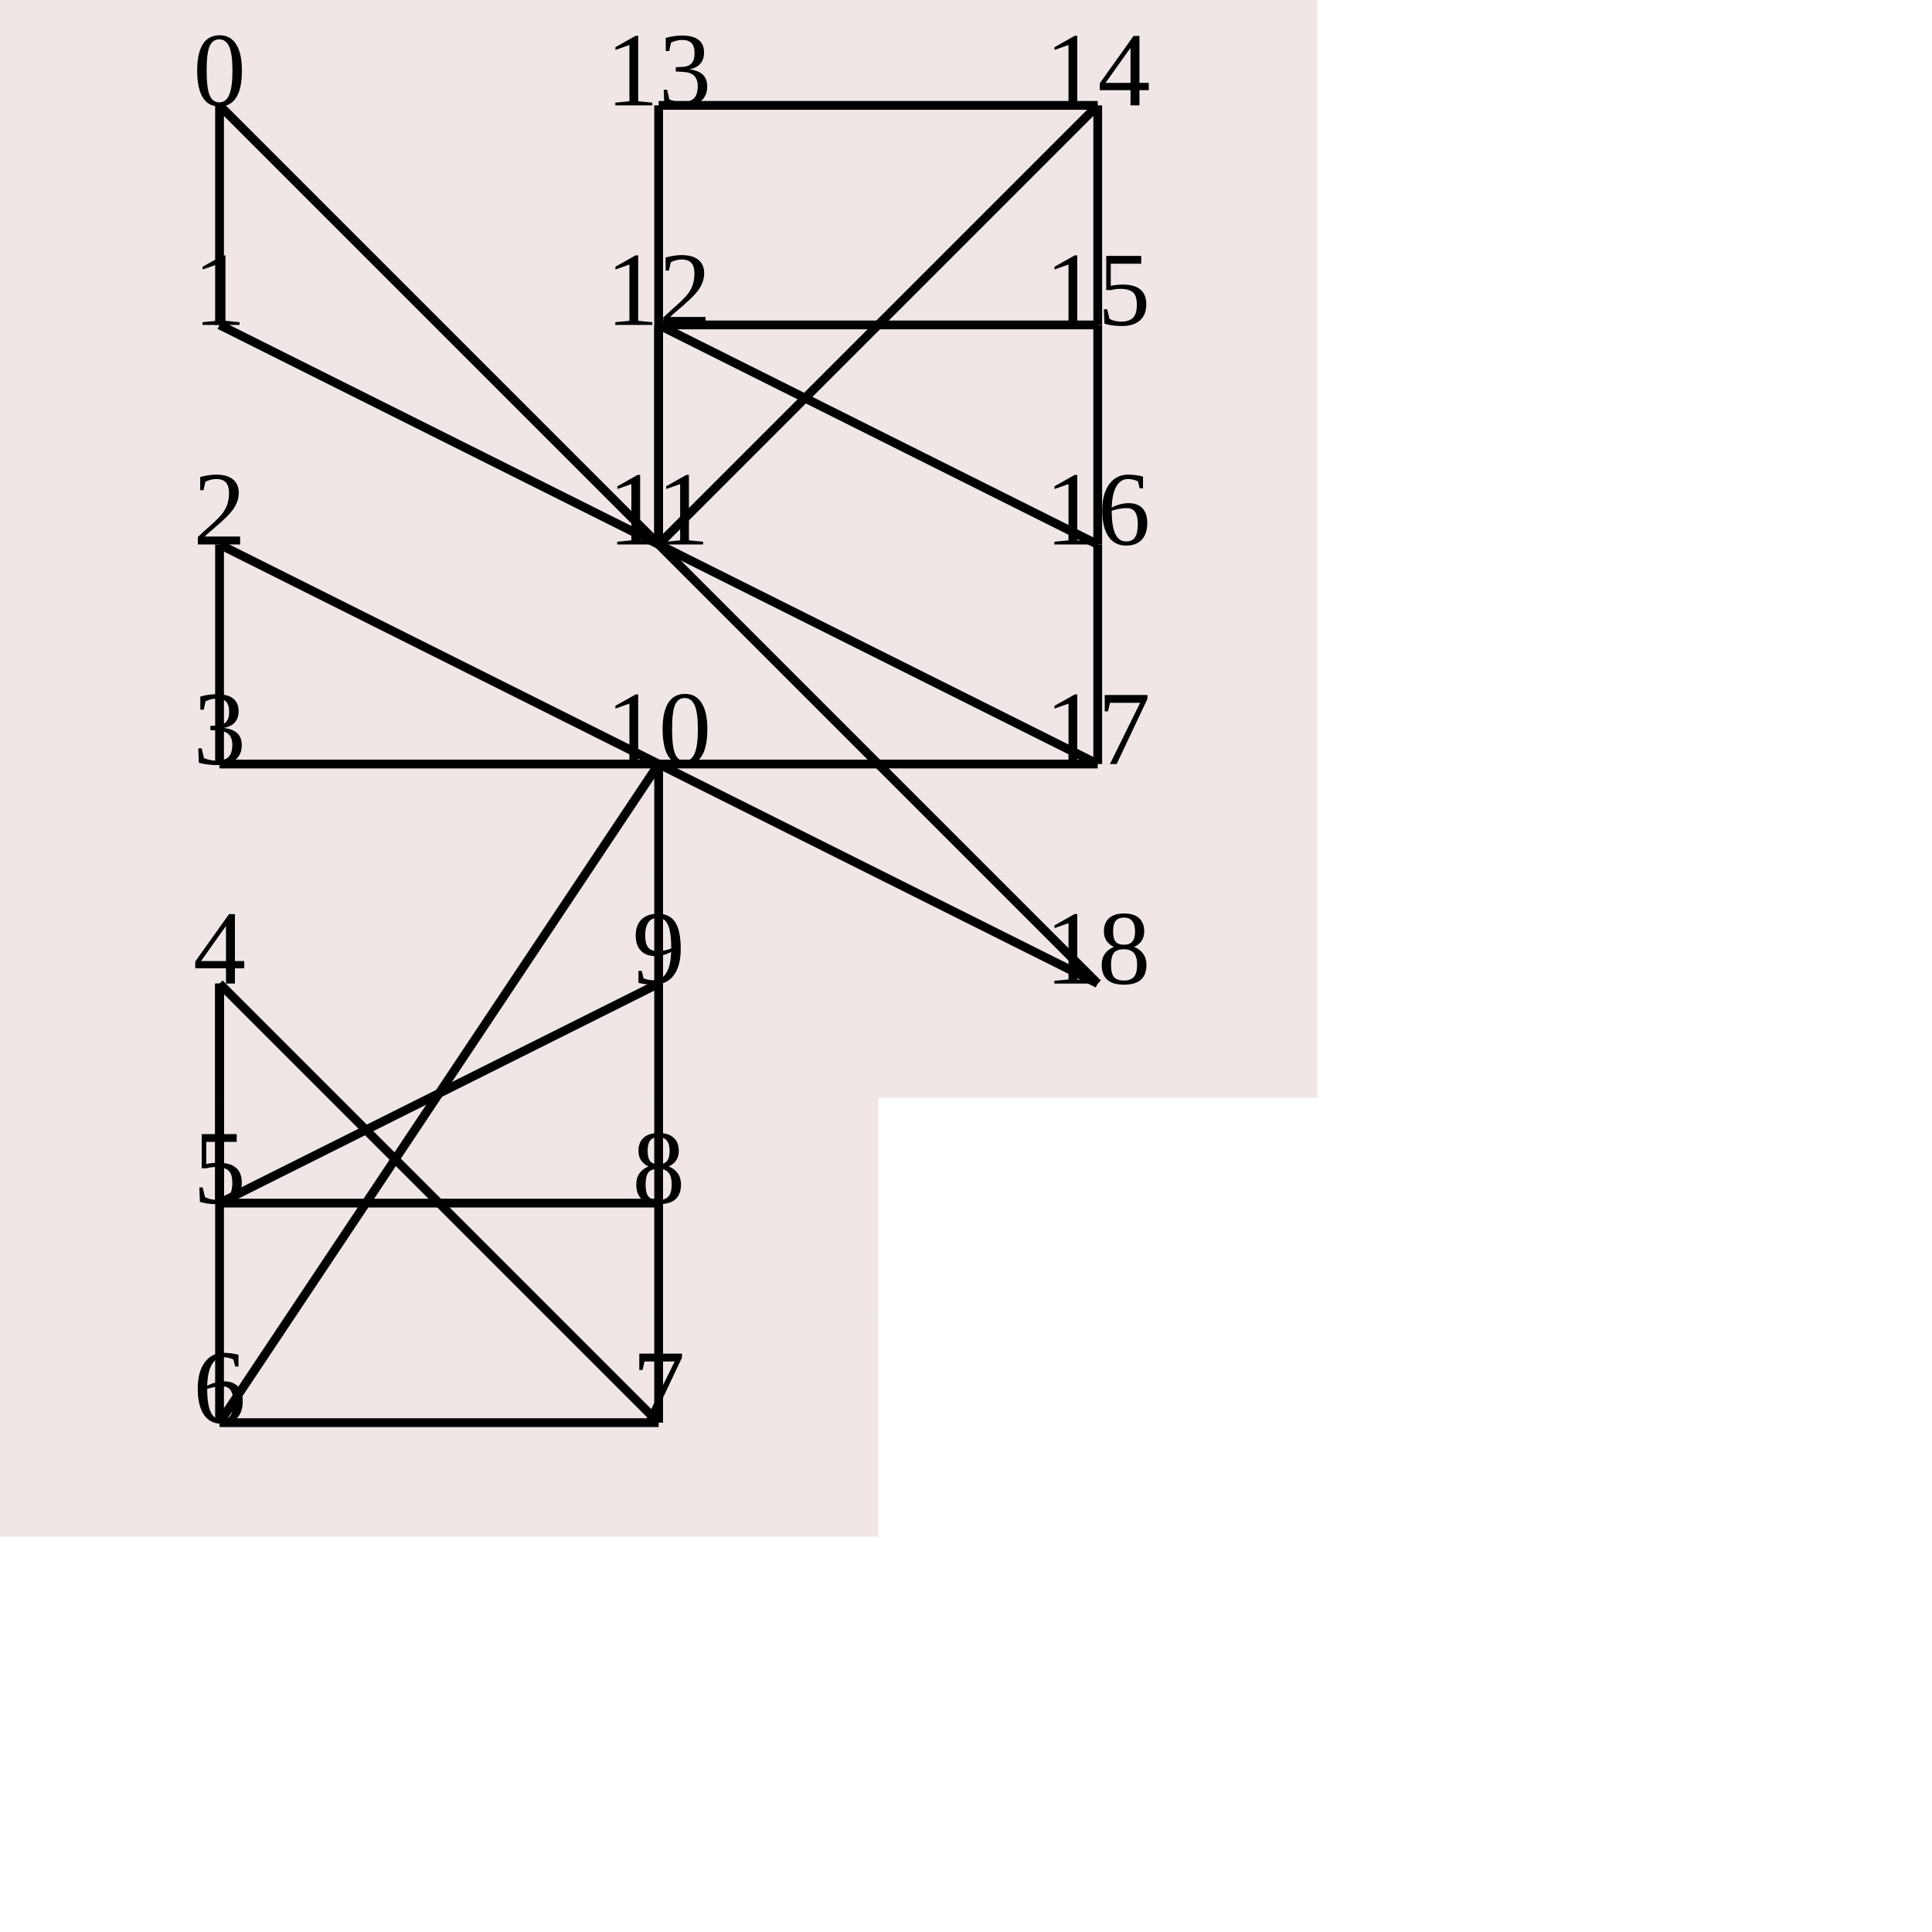
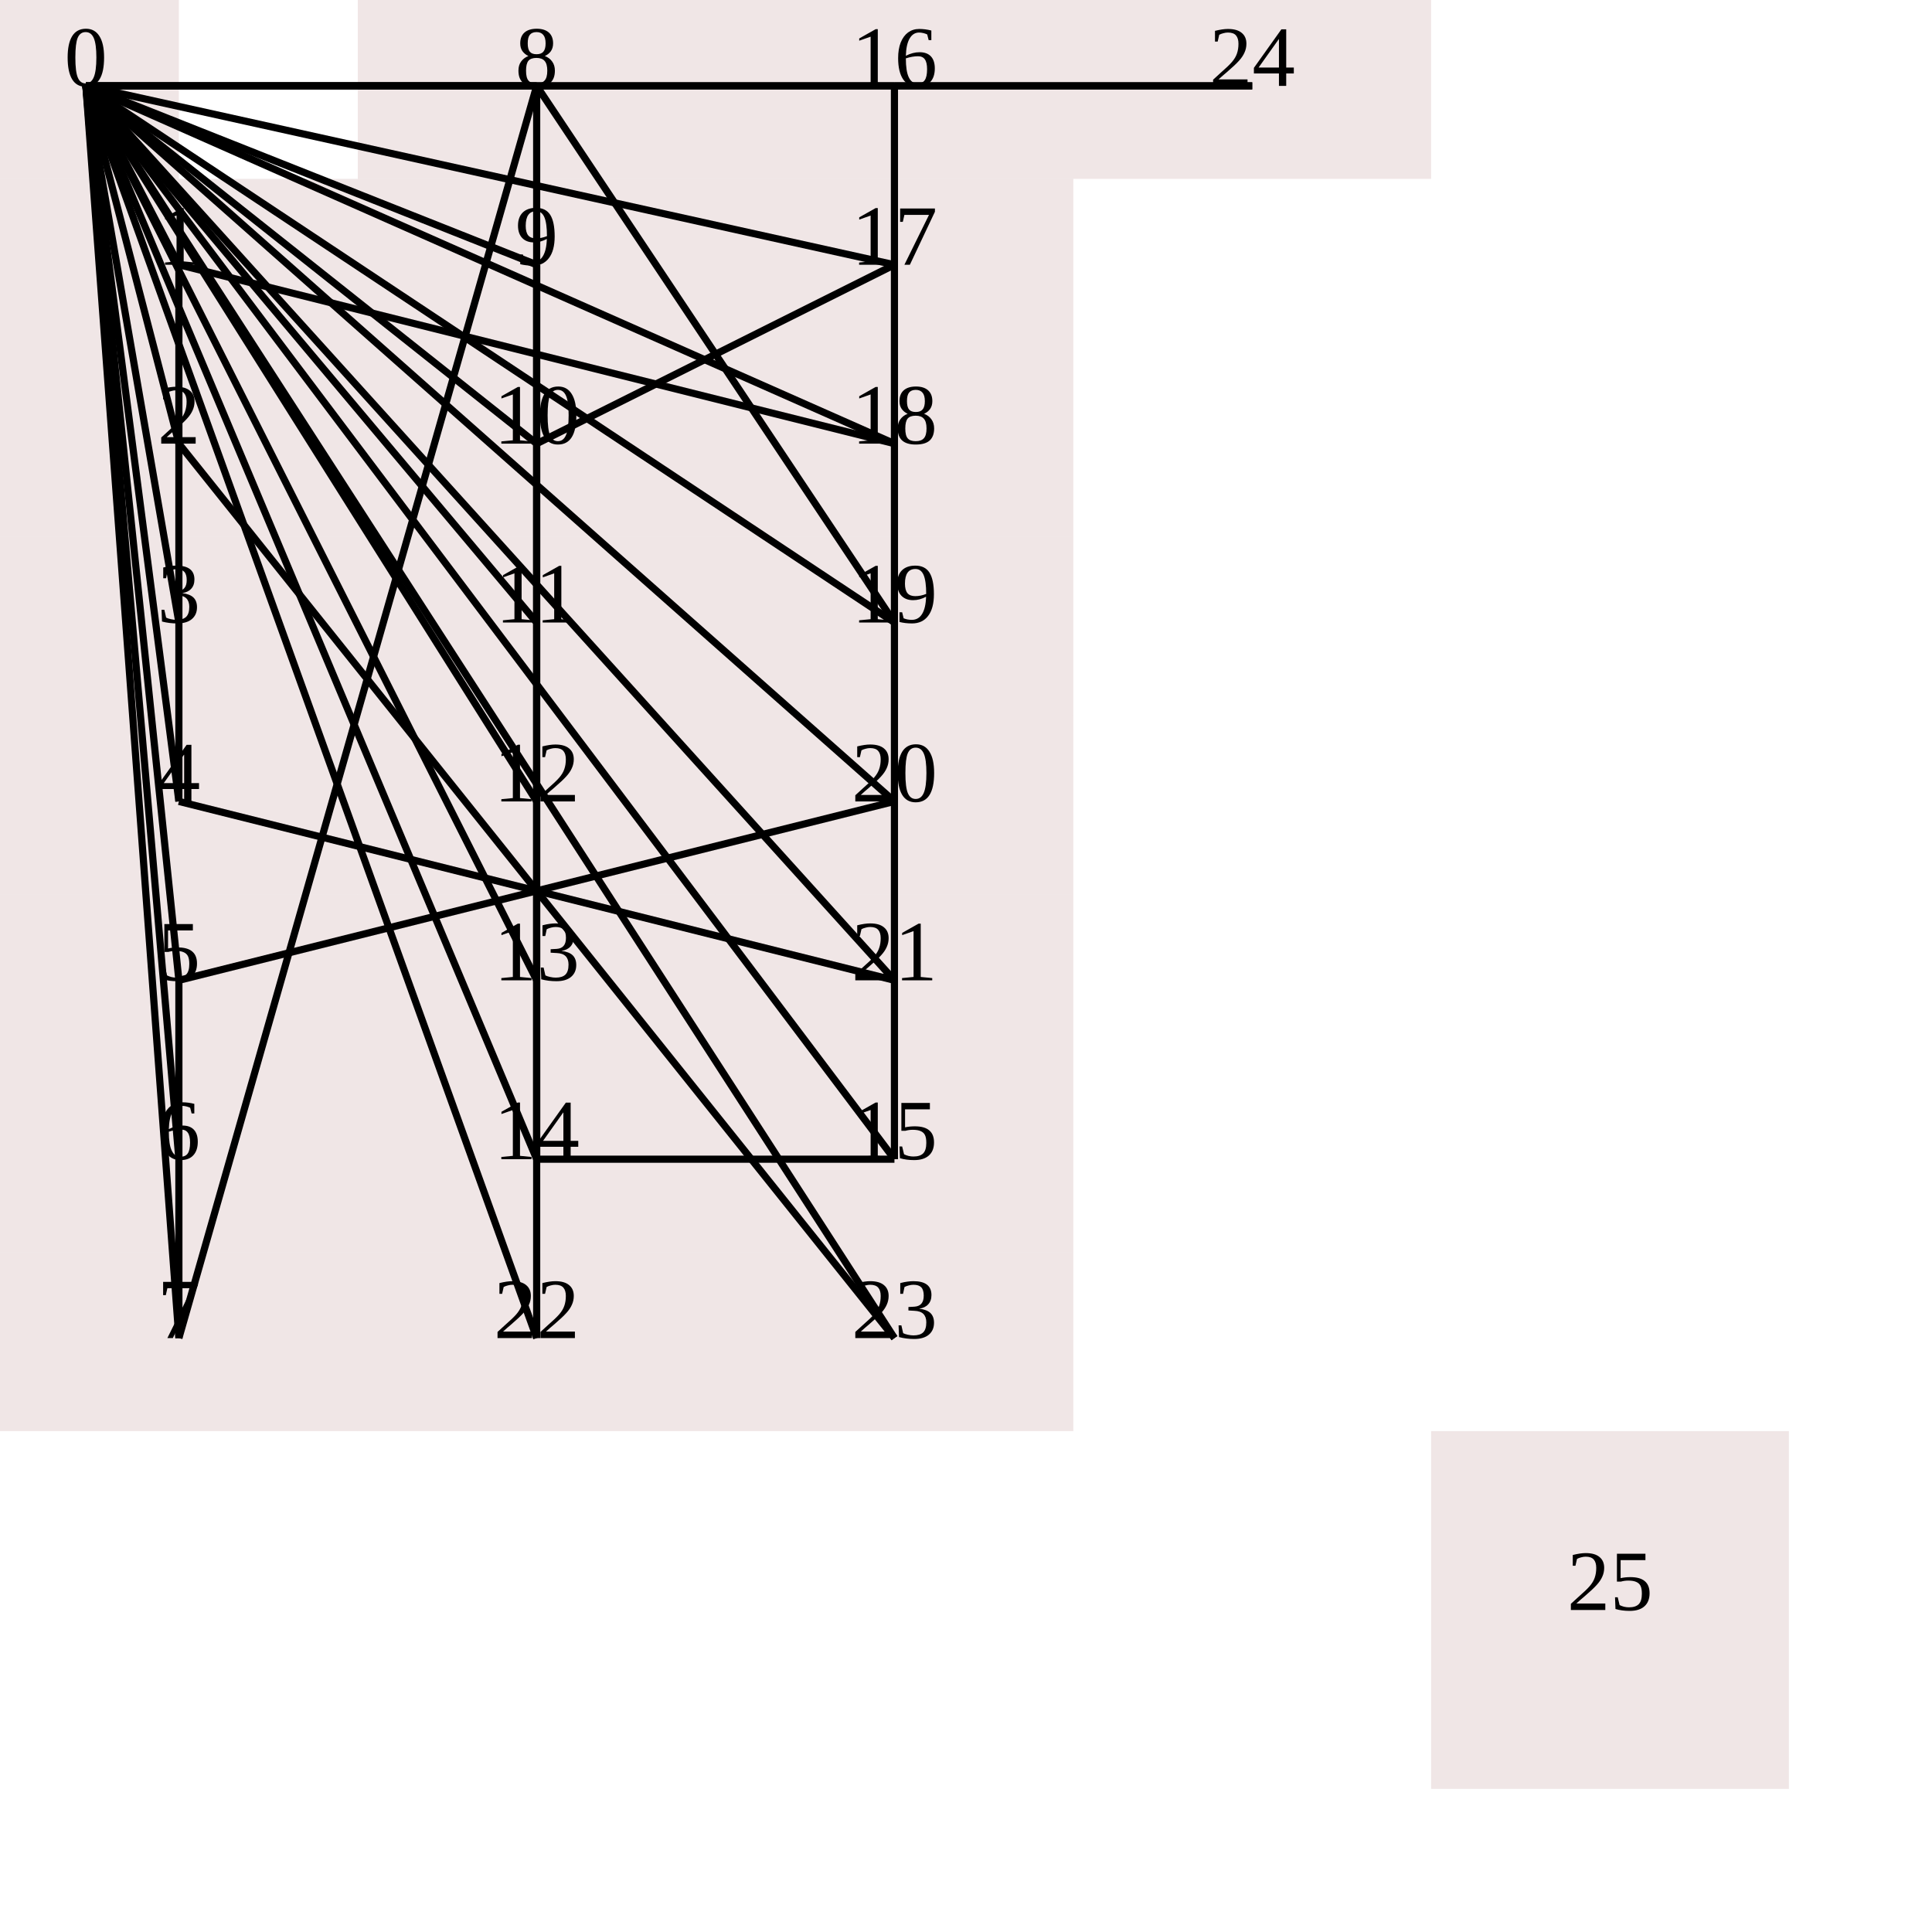
- <svg xmlns="http://www.w3.org/2000/svg" width="220" height="220">
-   <rect x="0" y="0" width="220" height="220" fill="rgb(255,255,255)" />
-   <rect x="0" y="0" width="200" height="200" fill="rgba(255,255,255,1)" />
-   <rect x="0" y="0" width="50" height="25" fill="rgba(100,0,0,0.1)" />
-   <text x="25" y="12" text-anchor="middle" alignment-baseline="middle" fill="black">0</text>
+ <svg xmlns="http://www.w3.org/2000/svg" width="270" height="270">
+   <rect x="0" y="0" width="270" height="270" fill="rgb(255,255,255)" />
+   <rect x="0" y="0" width="225" height="225" fill="rgba(255,255,255,1)" />
+   <rect x="0" y="0" width="25" height="25" fill="rgba(100,0,0,0.1)" />
+   <text x="12" y="12" text-anchor="middle" alignment-baseline="middle" fill="black">0</text>
  <rect x="0" y="25" width="50" height="25" fill="rgba(100,0,0,0.1)" />
  <text x="25" y="37" text-anchor="middle" alignment-baseline="middle" fill="black">1</text>
  <rect x="0" y="50" width="50" height="25" fill="rgba(100,0,0,0.1)" />
  <text x="25" y="62" text-anchor="middle" alignment-baseline="middle" fill="black">2</text>
  <rect x="0" y="75" width="50" height="25" fill="rgba(100,0,0,0.1)" />
  <text x="25" y="87" text-anchor="middle" alignment-baseline="middle" fill="black">3</text>
  <rect x="0" y="100" width="50" height="25" fill="rgba(100,0,0,0.1)" />
  <text x="25" y="112" text-anchor="middle" alignment-baseline="middle" fill="black">4</text>
  <rect x="0" y="125" width="50" height="25" fill="rgba(100,0,0,0.1)" />
  <text x="25" y="137" text-anchor="middle" alignment-baseline="middle" fill="black">5</text>
  <rect x="0" y="150" width="50" height="25" fill="rgba(100,0,0,0.1)" />
  <text x="25" y="162" text-anchor="middle" alignment-baseline="middle" fill="black">6</text>
+   <rect x="0" y="175" width="50" height="25" fill="rgba(100,0,0,0.1)" />
+   <text x="25" y="187" text-anchor="middle" alignment-baseline="middle" fill="black">7</text>
+   <rect x="50" y="0" width="50" height="25" fill="rgba(100,0,0,0.1)" />
+   <text x="75" y="12" text-anchor="middle" alignment-baseline="middle" fill="black">8</text>
+   <rect x="50" y="25" width="50" height="25" fill="rgba(100,0,0,0.1)" />
+   <text x="75" y="37" text-anchor="middle" alignment-baseline="middle" fill="black">9</text>
+   <rect x="50" y="50" width="50" height="25" fill="rgba(100,0,0,0.1)" />
+   <text x="75" y="62" text-anchor="middle" alignment-baseline="middle" fill="black">10</text>
+   <rect x="50" y="75" width="50" height="25" fill="rgba(100,0,0,0.1)" />
+   <text x="75" y="87" text-anchor="middle" alignment-baseline="middle" fill="black">11</text>
+   <rect x="50" y="100" width="50" height="25" fill="rgba(100,0,0,0.1)" />
+   <text x="75" y="112" text-anchor="middle" alignment-baseline="middle" fill="black">12</text>
+   <rect x="50" y="125" width="50" height="25" fill="rgba(100,0,0,0.1)" />
+   <text x="75" y="137" text-anchor="middle" alignment-baseline="middle" fill="black">13</text>
  <rect x="50" y="150" width="50" height="25" fill="rgba(100,0,0,0.1)" />
-   <text x="75" y="162" text-anchor="middle" alignment-baseline="middle" fill="black">7</text>
-   <rect x="50" y="125" width="50" height="25" fill="rgba(100,0,0,0.1)" />
-   <text x="75" y="137" text-anchor="middle" alignment-baseline="middle" fill="black">8</text>
-   <rect x="50" y="100" width="50" height="25" fill="rgba(100,0,0,0.1)" />
-   <text x="75" y="112" text-anchor="middle" alignment-baseline="middle" fill="black">9</text>
-   <rect x="50" y="75" width="50" height="25" fill="rgba(100,0,0,0.1)" />
-   <text x="75" y="87" text-anchor="middle" alignment-baseline="middle" fill="black">10</text>
-   <rect x="50" y="50" width="50" height="25" fill="rgba(100,0,0,0.1)" />
-   <text x="75" y="62" text-anchor="middle" alignment-baseline="middle" fill="black">11</text>
-   <rect x="50" y="25" width="50" height="25" fill="rgba(100,0,0,0.1)" />
-   <text x="75" y="37" text-anchor="middle" alignment-baseline="middle" fill="black">12</text>
-   <rect x="50" y="0" width="50" height="25" fill="rgba(100,0,0,0.1)" />
-   <text x="75" y="12" text-anchor="middle" alignment-baseline="middle" fill="black">13</text>
+   <text x="75" y="162" text-anchor="middle" alignment-baseline="middle" fill="black">14</text>
+   <rect x="100" y="150" width="50" height="25" fill="rgba(100,0,0,0.1)" />
+   <text x="125" y="162" text-anchor="middle" alignment-baseline="middle" fill="black">15</text>
  <rect x="100" y="0" width="50" height="25" fill="rgba(100,0,0,0.1)" />
-   <text x="125" y="12" text-anchor="middle" alignment-baseline="middle" fill="black">14</text>
+   <text x="125" y="12" text-anchor="middle" alignment-baseline="middle" fill="black">16</text>
  <rect x="100" y="25" width="50" height="25" fill="rgba(100,0,0,0.1)" />
-   <text x="125" y="37" text-anchor="middle" alignment-baseline="middle" fill="black">15</text>
+   <text x="125" y="37" text-anchor="middle" alignment-baseline="middle" fill="black">17</text>
  <rect x="100" y="50" width="50" height="25" fill="rgba(100,0,0,0.1)" />
-   <text x="125" y="62" text-anchor="middle" alignment-baseline="middle" fill="black">16</text>
+   <text x="125" y="62" text-anchor="middle" alignment-baseline="middle" fill="black">18</text>
  <rect x="100" y="75" width="50" height="25" fill="rgba(100,0,0,0.1)" />
-   <text x="125" y="87" text-anchor="middle" alignment-baseline="middle" fill="black">17</text>
+   <text x="125" y="87" text-anchor="middle" alignment-baseline="middle" fill="black">19</text>
  <rect x="100" y="100" width="50" height="25" fill="rgba(100,0,0,0.1)" />
-   <text x="125" y="112" text-anchor="middle" alignment-baseline="middle" fill="black">18</text>
-   <line x1="25" y1="12" x2="125" y2="112" stroke="black" stroke-width="1" />
-   <line x1="25" y1="12" x2="25" y2="37" stroke="black" stroke-width="1" />
-   <line x1="25" y1="37" x2="125" y2="87" stroke="black" stroke-width="1" />
+   <text x="125" y="112" text-anchor="middle" alignment-baseline="middle" fill="black">20</text>
+   <rect x="100" y="125" width="50" height="25" fill="rgba(100,0,0,0.1)" />
+   <text x="125" y="137" text-anchor="middle" alignment-baseline="middle" fill="black">21</text>
+   <rect x="50" y="175" width="50" height="25" fill="rgba(100,0,0,0.1)" />
+   <text x="75" y="187" text-anchor="middle" alignment-baseline="middle" fill="black">22</text>
+   <rect x="100" y="175" width="50" height="25" fill="rgba(100,0,0,0.1)" />
+   <text x="125" y="187" text-anchor="middle" alignment-baseline="middle" fill="black">23</text>
+   <rect x="150" y="0" width="50" height="25" fill="rgba(100,0,0,0.1)" />
+   <text x="175" y="12" text-anchor="middle" alignment-baseline="middle" fill="black">24</text>
+   <rect x="200" y="200" width="50" height="50" fill="rgba(100,0,0,0.1)" />
+   <text x="225" y="225" text-anchor="middle" alignment-baseline="middle" fill="black">25</text>
+   <line x1="12" y1="12" x2="75" y2="162" stroke="black" stroke-width="1" />
+   <line x1="12" y1="12" x2="75" y2="137" stroke="black" stroke-width="1" />
+   <line x1="12" y1="12" x2="125" y2="12" stroke="black" stroke-width="1" />
+   <line x1="12" y1="12" x2="125" y2="162" stroke="black" stroke-width="1" />
+   <line x1="12" y1="12" x2="25" y2="162" stroke="black" stroke-width="1" />
+   <line x1="12" y1="12" x2="25" y2="137" stroke="black" stroke-width="1" />
+   <line x1="12" y1="12" x2="125" y2="112" stroke="black" stroke-width="1" />
+   <line x1="12" y1="12" x2="75" y2="12" stroke="black" stroke-width="1" />
+   <line x1="12" y1="12" x2="125" y2="137" stroke="black" stroke-width="1" />
+   <line x1="12" y1="12" x2="25" y2="187" stroke="black" stroke-width="1" />
+   <line x1="12" y1="12" x2="75" y2="62" stroke="black" stroke-width="1" />
+   <line x1="12" y1="12" x2="125" y2="62" stroke="black" stroke-width="1" />
+   <line x1="12" y1="12" x2="75" y2="37" stroke="black" stroke-width="1" />
+   <line x1="12" y1="12" x2="75" y2="112" stroke="black" stroke-width="1" />
+   <line x1="12" y1="12" x2="75" y2="187" stroke="black" stroke-width="1" />
+   <line x1="12" y1="12" x2="75" y2="87" stroke="black" stroke-width="1" />
+   <line x1="12" y1="12" x2="25" y2="87" stroke="black" stroke-width="1" />
+   <line x1="12" y1="12" x2="25" y2="62" stroke="black" stroke-width="1" />
+   <line x1="12" y1="12" x2="125" y2="87" stroke="black" stroke-width="1" />
+   <line x1="12" y1="12" x2="25" y2="112" stroke="black" stroke-width="1" />
+   <line x1="12" y1="12" x2="125" y2="37" stroke="black" stroke-width="1" />
+   <line x1="12" y1="12" x2="125" y2="187" stroke="black" stroke-width="1" />
+   <line x1="12" y1="12" x2="175" y2="12" stroke="black" stroke-width="1" />
+   <line x1="12" y1="12" x2="25" y2="37" stroke="black" stroke-width="1" />
+   <line x1="25" y1="37" x2="125" y2="62" stroke="black" stroke-width="1" />
+   <line x1="25" y1="37" x2="25" y2="62" stroke="black" stroke-width="1" />
+   <line x1="25" y1="62" x2="125" y2="187" stroke="black" stroke-width="1" />
  <line x1="25" y1="62" x2="25" y2="87" stroke="black" stroke-width="1" />
-   <line x1="25" y1="62" x2="125" y2="112" stroke="black" stroke-width="1" />
-   <line x1="25" y1="87" x2="125" y2="87" stroke="black" stroke-width="1" />
-   <line x1="25" y1="112" x2="25" y2="137" stroke="black" stroke-width="1" />
-   <line x1="25" y1="112" x2="25" y2="162" stroke="black" stroke-width="1" />
-   <line x1="25" y1="112" x2="75" y2="162" stroke="black" stroke-width="1" />
-   <line x1="25" y1="137" x2="75" y2="137" stroke="black" stroke-width="1" />
-   <line x1="25" y1="137" x2="75" y2="112" stroke="black" stroke-width="1" />
-   <line x1="25" y1="162" x2="75" y2="87" stroke="black" stroke-width="1" />
-   <line x1="25" y1="162" x2="75" y2="162" stroke="black" stroke-width="1" />
-   <line x1="75" y1="162" x2="75" y2="137" stroke="black" stroke-width="1" />
-   <line x1="75" y1="137" x2="75" y2="112" stroke="black" stroke-width="1" />
-   <line x1="75" y1="112" x2="75" y2="87" stroke="black" stroke-width="1" />
-   <line x1="75" y1="62" x2="75" y2="37" stroke="black" stroke-width="1" />
-   <line x1="75" y1="62" x2="75" y2="12" stroke="black" stroke-width="1" />
-   <line x1="75" y1="62" x2="125" y2="12" stroke="black" stroke-width="1" />
-   <line x1="75" y1="37" x2="125" y2="37" stroke="black" stroke-width="1" />
-   <line x1="75" y1="37" x2="125" y2="62" stroke="black" stroke-width="1" />
-   <line x1="75" y1="12" x2="125" y2="12" stroke="black" stroke-width="1" />
-   <line x1="125" y1="12" x2="125" y2="37" stroke="black" stroke-width="1" />
-   <line x1="125" y1="37" x2="125" y2="62" stroke="black" stroke-width="1" />
-   <line x1="125" y1="62" x2="125" y2="87" stroke="black" stroke-width="1" />
+   <line x1="25" y1="87" x2="25" y2="112" stroke="black" stroke-width="1" />
+   <line x1="25" y1="112" x2="125" y2="137" stroke="black" stroke-width="1" />
+   <line x1="25" y1="137" x2="125" y2="112" stroke="black" stroke-width="1" />
+   <line x1="25" y1="137" x2="25" y2="162" stroke="black" stroke-width="1" />
+   <line x1="25" y1="162" x2="25" y2="187" stroke="black" stroke-width="1" />
+   <line x1="25" y1="187" x2="75" y2="12" stroke="black" stroke-width="1" />
+   <line x1="75" y1="12" x2="125" y2="87" stroke="black" stroke-width="1" />
+   <line x1="75" y1="12" x2="75" y2="37" stroke="black" stroke-width="1" />
+   <line x1="75" y1="37" x2="75" y2="187" stroke="black" stroke-width="1" />
+   <line x1="75" y1="37" x2="75" y2="62" stroke="black" stroke-width="1" />
+   <line x1="75" y1="62" x2="125" y2="37" stroke="black" stroke-width="1" />
+   <line x1="75" y1="62" x2="75" y2="87" stroke="black" stroke-width="1" />
+   <line x1="75" y1="87" x2="75" y2="112" stroke="black" stroke-width="1" />
+   <line x1="75" y1="112" x2="75" y2="137" stroke="black" stroke-width="1" />
+   <line x1="75" y1="137" x2="75" y2="162" stroke="black" stroke-width="1" />
+   <line x1="75" y1="162" x2="125" y2="162" stroke="black" stroke-width="1" />
+   <line x1="125" y1="162" x2="125" y2="12" stroke="black" stroke-width="1" />
+   <line x1="125" y1="12" x2="175" y2="12" stroke="black" stroke-width="1" />
</svg>
